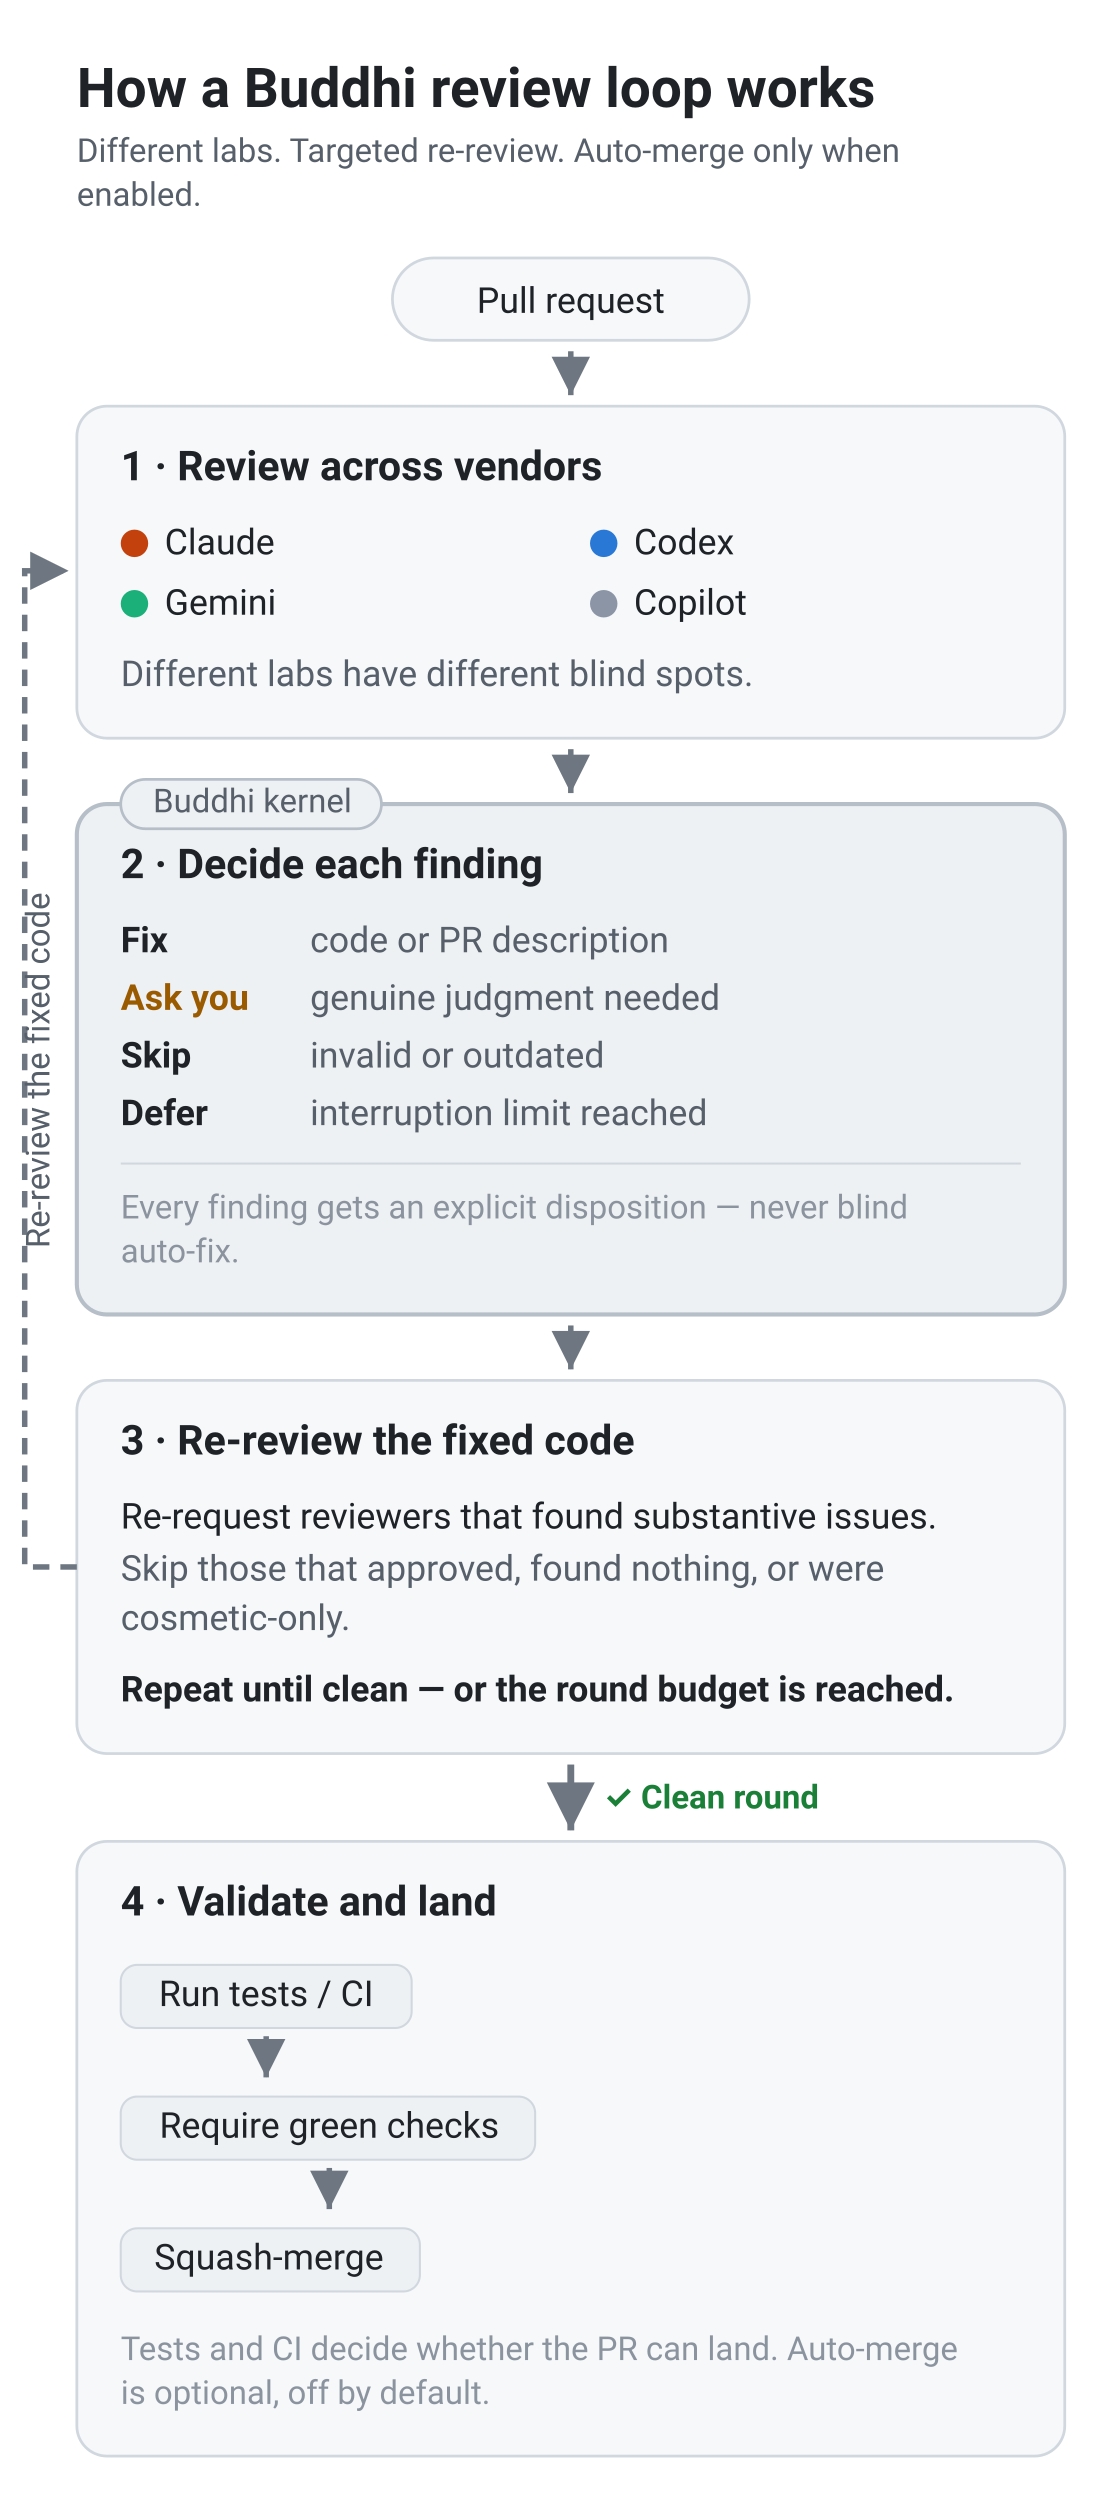
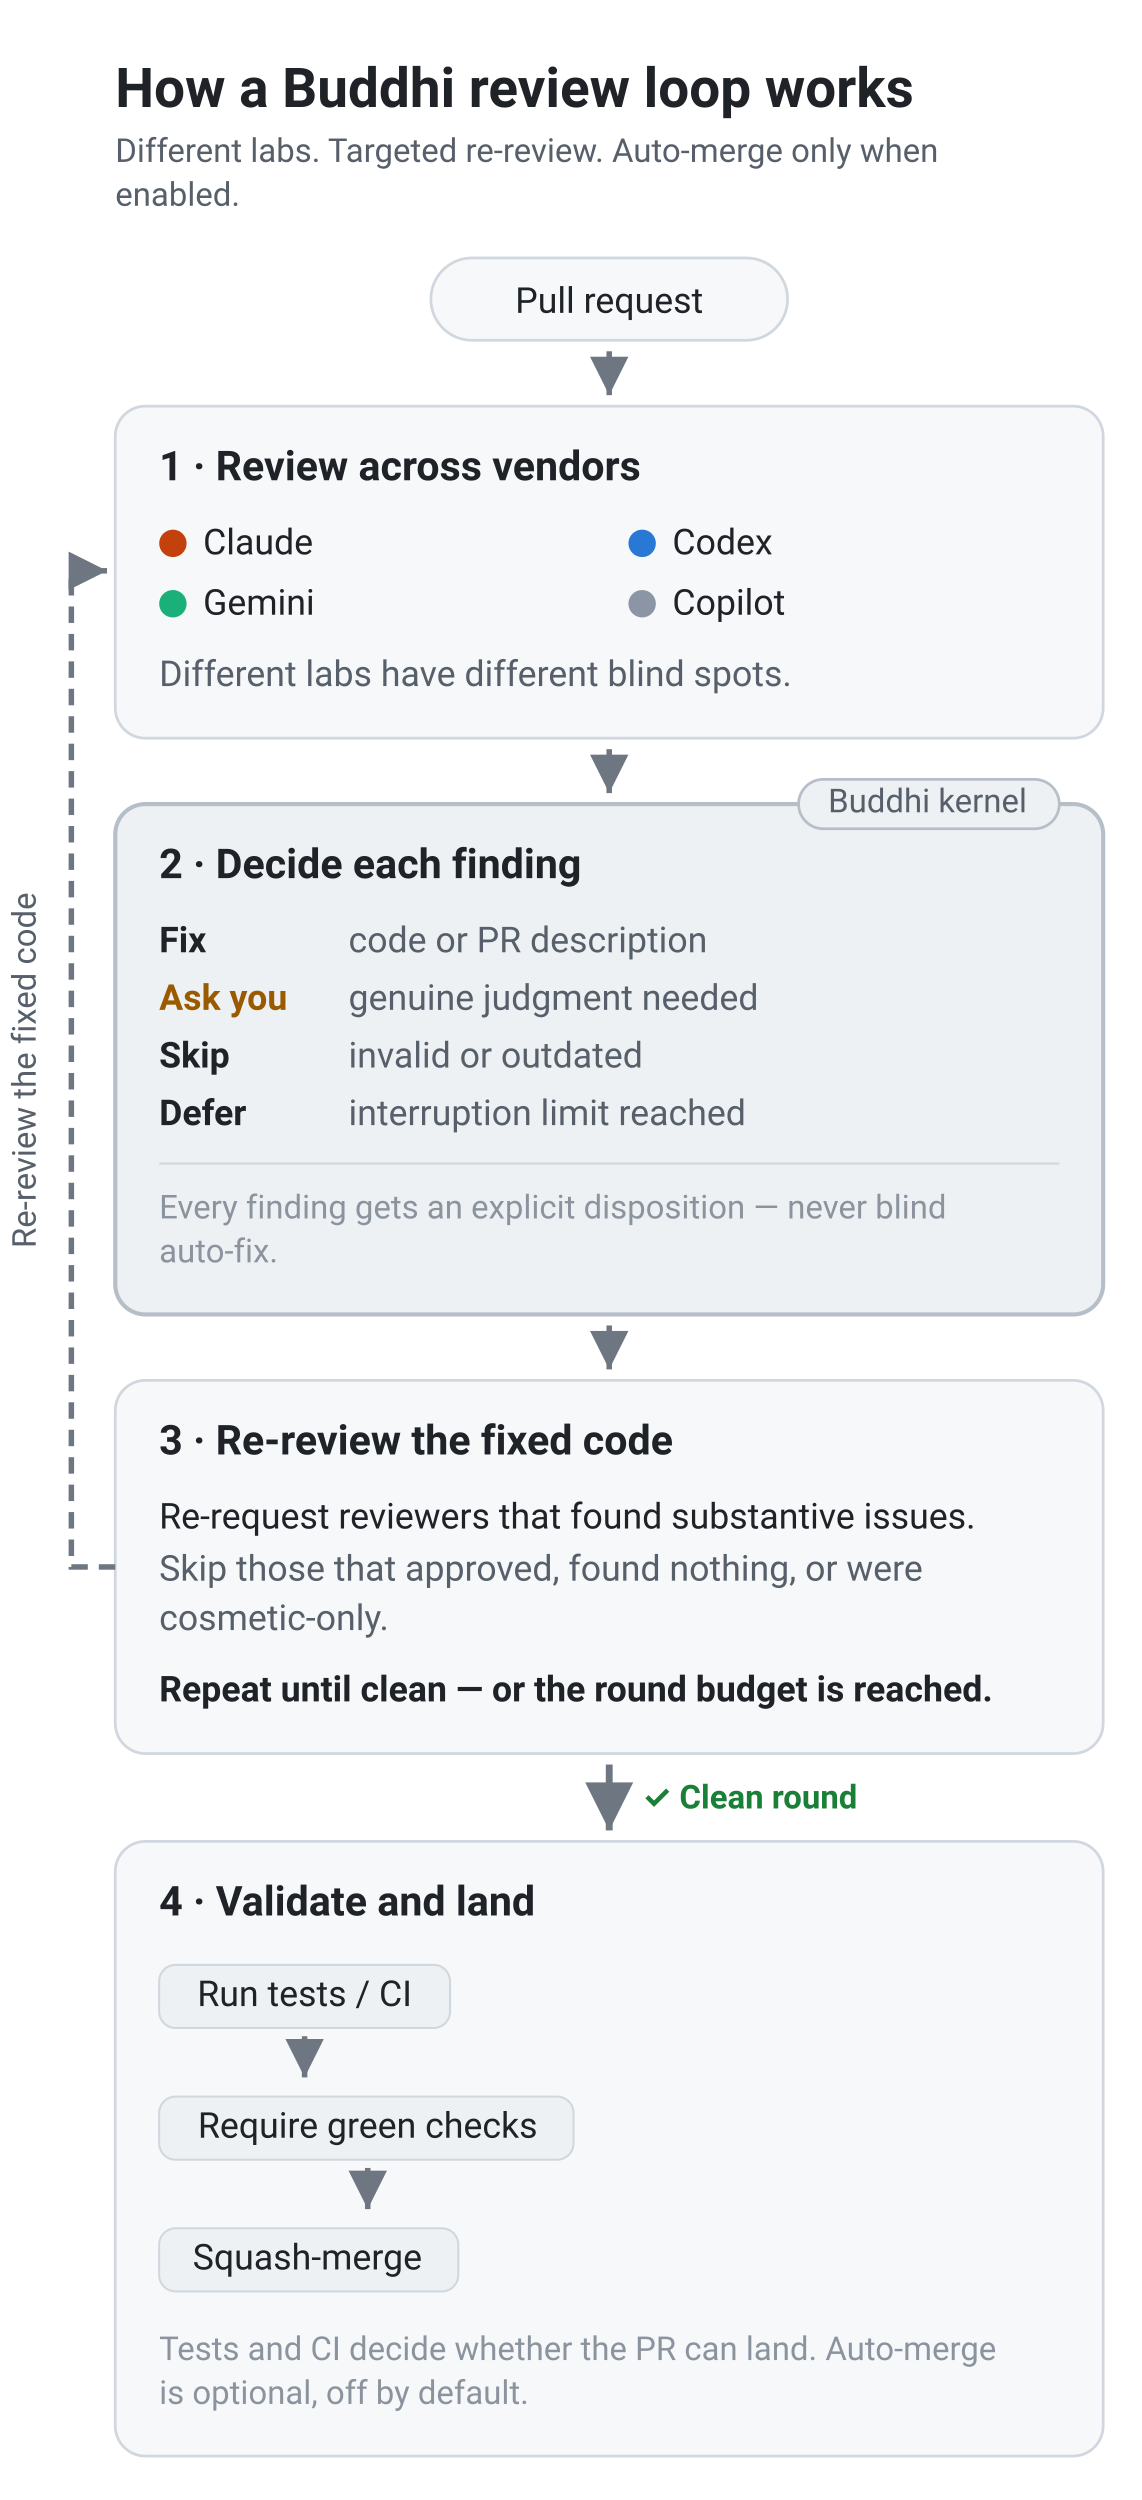
- <svg xmlns="http://www.w3.org/2000/svg" viewBox="0 0 404 911" font-family="-apple-system,Segoe UI,Roboto,Helvetica,Arial,sans-serif">
+ <svg xmlns="http://www.w3.org/2000/svg" viewBox="0 0 416 911" font-family="-apple-system,Segoe UI,Roboto,Helvetica,Arial,sans-serif">
  <defs>
    <marker id="ar" markerWidth="11" markerHeight="11" refX="7" refY="3.5" orient="auto">
      <path d="M0,0 L7,3.5 L0,7 Z" fill="#6e7781" />
    </marker>
  </defs>
-   <text x="28" y="39" font-size="20" font-weight="700" fill="#1f2328">How a Buddhi review loop works</text>
-   <text x="28" y="59" font-size="12" fill="#57606a">Different labs. Targeted re-review. Auto-merge only when</text>
-   <text x="28" y="75" font-size="12" fill="#57606a">enabled.</text>
-   <rect x="143" y="94" width="130" height="30" rx="15" fill="#f6f8fa" stroke="#d0d7de" stroke-width="1" />
-   <text x="208" y="114" font-size="13" text-anchor="middle" fill="#1f2328">Pull request</text>
-   <path d="M208.0,128 L208.0,144" fill="none" stroke="#6e7781" stroke-width="2" marker-end="url(#ar)" />
-   <rect x="28" y="148" width="360" height="121" rx="11" fill="#f6f8fa" stroke="#d0d7de" stroke-width="1" />
-   <text x="44" y="175" font-size="15" font-weight="700" fill="#1f2328">1 · Review across vendors</text>
-   <circle cx="49" cy="198" r="5" fill="#C2410C" />
-   <text x="60" y="202" font-size="13" fill="#1f2328">Claude</text>
-   <circle cx="220" cy="198" r="5" fill="#2A78D6" />
-   <text x="231" y="202" font-size="13" fill="#1f2328">Codex</text>
-   <circle cx="49" cy="220" r="5" fill="#1BAF7A" />
-   <text x="60" y="224" font-size="13" fill="#1f2328">Gemini</text>
-   <circle cx="220" cy="220" r="5" fill="#8B95A5" />
-   <text x="231" y="224" font-size="13" fill="#1f2328">Copilot</text>
-   <text x="44" y="250" font-size="13" fill="#57606a">Different labs have different blind spots.</text>
-   <path d="M208.0,273 L208.0,289" fill="none" stroke="#6e7781" stroke-width="2" marker-end="url(#ar)" />
-   <rect x="28" y="293" width="360" height="186" rx="11" fill="#eef1f4" stroke="#b6bec8" stroke-width="1.5" />
-   <text x="44" y="320" font-size="15" font-weight="700" fill="#1f2328">2 · Decide each finding</text>
-   <rect x="44" y="284" width="95" height="18" rx="9" fill="#eef1f4" stroke="#b6bec8" stroke-width="1" />
-   <text x="92" y="296" font-size="12" text-anchor="middle" fill="#57606a">Buddhi kernel</text>
-   <text x="44" y="347" font-size="13" font-weight="700" fill="#1f2328">Fix</text>
-   <text x="113" y="347" font-size="13" fill="#57606a">code or PR description</text>
-   <text x="44" y="368" font-size="13" font-weight="700" fill="#9a5b00">Ask you</text>
-   <text x="113" y="368" font-size="13" fill="#57606a">genuine judgment needed</text>
-   <text x="44" y="389" font-size="13" font-weight="700" fill="#1f2328">Skip</text>
-   <text x="113" y="389" font-size="13" fill="#57606a">invalid or outdated</text>
-   <text x="44" y="410" font-size="13" font-weight="700" fill="#1f2328">Defer</text>
-   <text x="113" y="410" font-size="13" fill="#57606a">interruption limit reached</text>
-   <line x1="44" y1="424" x2="372" y2="424" stroke="#d0d7de" stroke-width="0.75" />
-   <text x="44" y="444" font-size="12" fill="#8b949e">Every finding gets an explicit disposition — never blind</text>
-   <text x="44" y="460" font-size="12" fill="#8b949e">auto-fix.</text>
-   <path d="M208.0,483 L208.0,499" fill="none" stroke="#6e7781" stroke-width="2" marker-end="url(#ar)" />
-   <rect x="28" y="503" width="360" height="136" rx="11" fill="#f6f8fa" stroke="#d0d7de" stroke-width="1" />
-   <text x="44" y="530" font-size="15" font-weight="700" fill="#1f2328">3 · Re-review the fixed code</text>
-   <text x="44" y="557" font-size="13" fill="#1f2328">Re-request reviewers that found substantive issues.</text>
-   <text x="44" y="576" font-size="13" fill="#57606a">Skip those that approved, found nothing, or were</text>
-   <text x="44" y="594" font-size="13" fill="#57606a">cosmetic-only.</text>
-   <text x="44" y="620" font-size="13" font-weight="700" fill="#1f2328">Repeat until clean — or the round budget is reached.</text>
-   <path d="M208.0,643 L208.0,667" fill="none" stroke="#6e7781" stroke-width="2.5" marker-end="url(#ar)" />
-   <text x="220" y="659" font-size="12" font-weight="700" fill="#1a7f37">✓ Clean round</text>
-   <rect x="28" y="671" width="360" height="224" rx="11" fill="#f6f8fa" stroke="#d0d7de" stroke-width="1" />
-   <text x="44" y="698" font-size="15" font-weight="700" fill="#1f2328">4 · Validate and land</text>
-   <rect x="44" y="716" width="106" height="23" rx="6" fill="#eef1f4" stroke="#d0d7de" stroke-width="0.75" />
-   <text x="97" y="731" font-size="13" text-anchor="middle" fill="#1f2328">Run tests / CI</text>
-   <path d="M97,742 L97,757" fill="none" stroke="#6e7781" stroke-width="2" marker-end="url(#ar)" />
-   <rect x="44" y="764" width="151" height="23" rx="6" fill="#eef1f4" stroke="#d0d7de" stroke-width="0.75" />
-   <text x="120" y="779" font-size="13" text-anchor="middle" fill="#1f2328">Require green checks</text>
-   <path d="M120,790 L120,805" fill="none" stroke="#6e7781" stroke-width="2" marker-end="url(#ar)" />
-   <rect x="44" y="812" width="109" height="23" rx="6" fill="#eef1f4" stroke="#d0d7de" stroke-width="0.75" />
-   <text x="98" y="827" font-size="13" text-anchor="middle" fill="#1f2328">Squash-merge</text>
-   <text x="44" y="860" font-size="12" fill="#8b949e">Tests and CI decide whether the PR can land. Auto-merge</text>
-   <text x="44" y="876" font-size="12" fill="#8b949e">is optional, off by default.</text>
-   <path d="M28,571 L9,571 L9,208 L25,208" fill="none" stroke="#6e7781" stroke-width="2" stroke-dasharray="6 4" marker-end="url(#ar)" />
-   <text x="18" y="390" transform="rotate(-90,18,390)" text-anchor="middle" font-size="12" fill="#57606a">Re-review the fixed code</text>
+   <text x="42" y="39" font-size="20" font-weight="700" fill="#1f2328">How a Buddhi review loop works</text>
+   <text x="42" y="59" font-size="12" fill="#57606a">Different labs. Targeted re-review. Auto-merge only when</text>
+   <text x="42" y="75" font-size="12" fill="#57606a">enabled.</text>
+   <rect x="157" y="94" width="130" height="30" rx="15" fill="#f6f8fa" stroke="#d0d7de" stroke-width="1" />
+   <text x="222" y="114" font-size="13" text-anchor="middle" fill="#1f2328">Pull request</text>
+   <path d="M222.0,128 L222.0,144" fill="none" stroke="#6e7781" stroke-width="2" marker-end="url(#ar)" />
+   <rect x="42" y="148" width="360" height="121" rx="11" fill="#f6f8fa" stroke="#d0d7de" stroke-width="1" />
+   <text x="58" y="175" font-size="15" font-weight="700" fill="#1f2328">1 · Review across vendors</text>
+   <circle cx="63" cy="198" r="5" fill="#C2410C" />
+   <text x="74" y="202" font-size="13" fill="#1f2328">Claude</text>
+   <circle cx="234" cy="198" r="5" fill="#2A78D6" />
+   <text x="245" y="202" font-size="13" fill="#1f2328">Codex</text>
+   <circle cx="63" cy="220" r="5" fill="#1BAF7A" />
+   <text x="74" y="224" font-size="13" fill="#1f2328">Gemini</text>
+   <circle cx="234" cy="220" r="5" fill="#8B95A5" />
+   <text x="245" y="224" font-size="13" fill="#1f2328">Copilot</text>
+   <text x="58" y="250" font-size="13" fill="#57606a">Different labs have different blind spots.</text>
+   <path d="M222.0,273 L222.0,289" fill="none" stroke="#6e7781" stroke-width="2" marker-end="url(#ar)" />
+   <rect x="42" y="293" width="360" height="186" rx="11" fill="#eef1f4" stroke="#b6bec8" stroke-width="1.5" />
+   <text x="58" y="320" font-size="15" font-weight="700" fill="#1f2328">2 · Decide each finding</text>
+   <rect x="291" y="284" width="95" height="18" rx="9" fill="#eef1f4" stroke="#b6bec8" stroke-width="1" />
+   <text x="338" y="296" font-size="12" text-anchor="middle" fill="#57606a">Buddhi kernel</text>
+   <text x="58" y="347" font-size="13" font-weight="700" fill="#1f2328">Fix</text>
+   <text x="127" y="347" font-size="13" fill="#57606a">code or PR description</text>
+   <text x="58" y="368" font-size="13" font-weight="700" fill="#9a5b00">Ask you</text>
+   <text x="127" y="368" font-size="13" fill="#57606a">genuine judgment needed</text>
+   <text x="58" y="389" font-size="13" font-weight="700" fill="#1f2328">Skip</text>
+   <text x="127" y="389" font-size="13" fill="#57606a">invalid or outdated</text>
+   <text x="58" y="410" font-size="13" font-weight="700" fill="#1f2328">Defer</text>
+   <text x="127" y="410" font-size="13" fill="#57606a">interruption limit reached</text>
+   <line x1="58" y1="424" x2="386" y2="424" stroke="#d0d7de" stroke-width="0.75" />
+   <text x="58" y="444" font-size="12" fill="#8b949e">Every finding gets an explicit disposition — never blind</text>
+   <text x="58" y="460" font-size="12" fill="#8b949e">auto-fix.</text>
+   <path d="M222.0,483 L222.0,499" fill="none" stroke="#6e7781" stroke-width="2" marker-end="url(#ar)" />
+   <rect x="42" y="503" width="360" height="136" rx="11" fill="#f6f8fa" stroke="#d0d7de" stroke-width="1" />
+   <text x="58" y="530" font-size="15" font-weight="700" fill="#1f2328">3 · Re-review the fixed code</text>
+   <text x="58" y="557" font-size="13" fill="#1f2328">Re-request reviewers that found substantive issues.</text>
+   <text x="58" y="576" font-size="13" fill="#57606a">Skip those that approved, found nothing, or were</text>
+   <text x="58" y="594" font-size="13" fill="#57606a">cosmetic-only.</text>
+   <text x="58" y="620" font-size="13" font-weight="700" fill="#1f2328">Repeat until clean — or the round budget is reached.</text>
+   <path d="M222.0,643 L222.0,667" fill="none" stroke="#6e7781" stroke-width="2.5" marker-end="url(#ar)" />
+   <text x="234" y="659" font-size="12" font-weight="700" fill="#1a7f37">✓ Clean round</text>
+   <rect x="42" y="671" width="360" height="224" rx="11" fill="#f6f8fa" stroke="#d0d7de" stroke-width="1" />
+   <text x="58" y="698" font-size="15" font-weight="700" fill="#1f2328">4 · Validate and land</text>
+   <rect x="58" y="716" width="106" height="23" rx="6" fill="#eef1f4" stroke="#d0d7de" stroke-width="0.75" />
+   <text x="111" y="731" font-size="13" text-anchor="middle" fill="#1f2328">Run tests / CI</text>
+   <path d="M111,742 L111,757" fill="none" stroke="#6e7781" stroke-width="2" marker-end="url(#ar)" />
+   <rect x="58" y="764" width="151" height="23" rx="6" fill="#eef1f4" stroke="#d0d7de" stroke-width="0.75" />
+   <text x="134" y="779" font-size="13" text-anchor="middle" fill="#1f2328">Require green checks</text>
+   <path d="M134,790 L134,805" fill="none" stroke="#6e7781" stroke-width="2" marker-end="url(#ar)" />
+   <rect x="58" y="812" width="109" height="23" rx="6" fill="#eef1f4" stroke="#d0d7de" stroke-width="0.75" />
+   <text x="112" y="827" font-size="13" text-anchor="middle" fill="#1f2328">Squash-merge</text>
+   <text x="58" y="860" font-size="12" fill="#8b949e">Tests and CI decide whether the PR can land. Auto-merge</text>
+   <text x="58" y="876" font-size="12" fill="#8b949e">is optional, off by default.</text>
+   <path d="M42,571 L26,571 L26,208 L39,208" fill="none" stroke="#6e7781" stroke-width="2" stroke-dasharray="6 4" marker-end="url(#ar)" />
+   <text x="13" y="390" transform="rotate(-90,13,390)" text-anchor="middle" font-size="12" fill="#57606a">Re-review the fixed code</text>
</svg>
